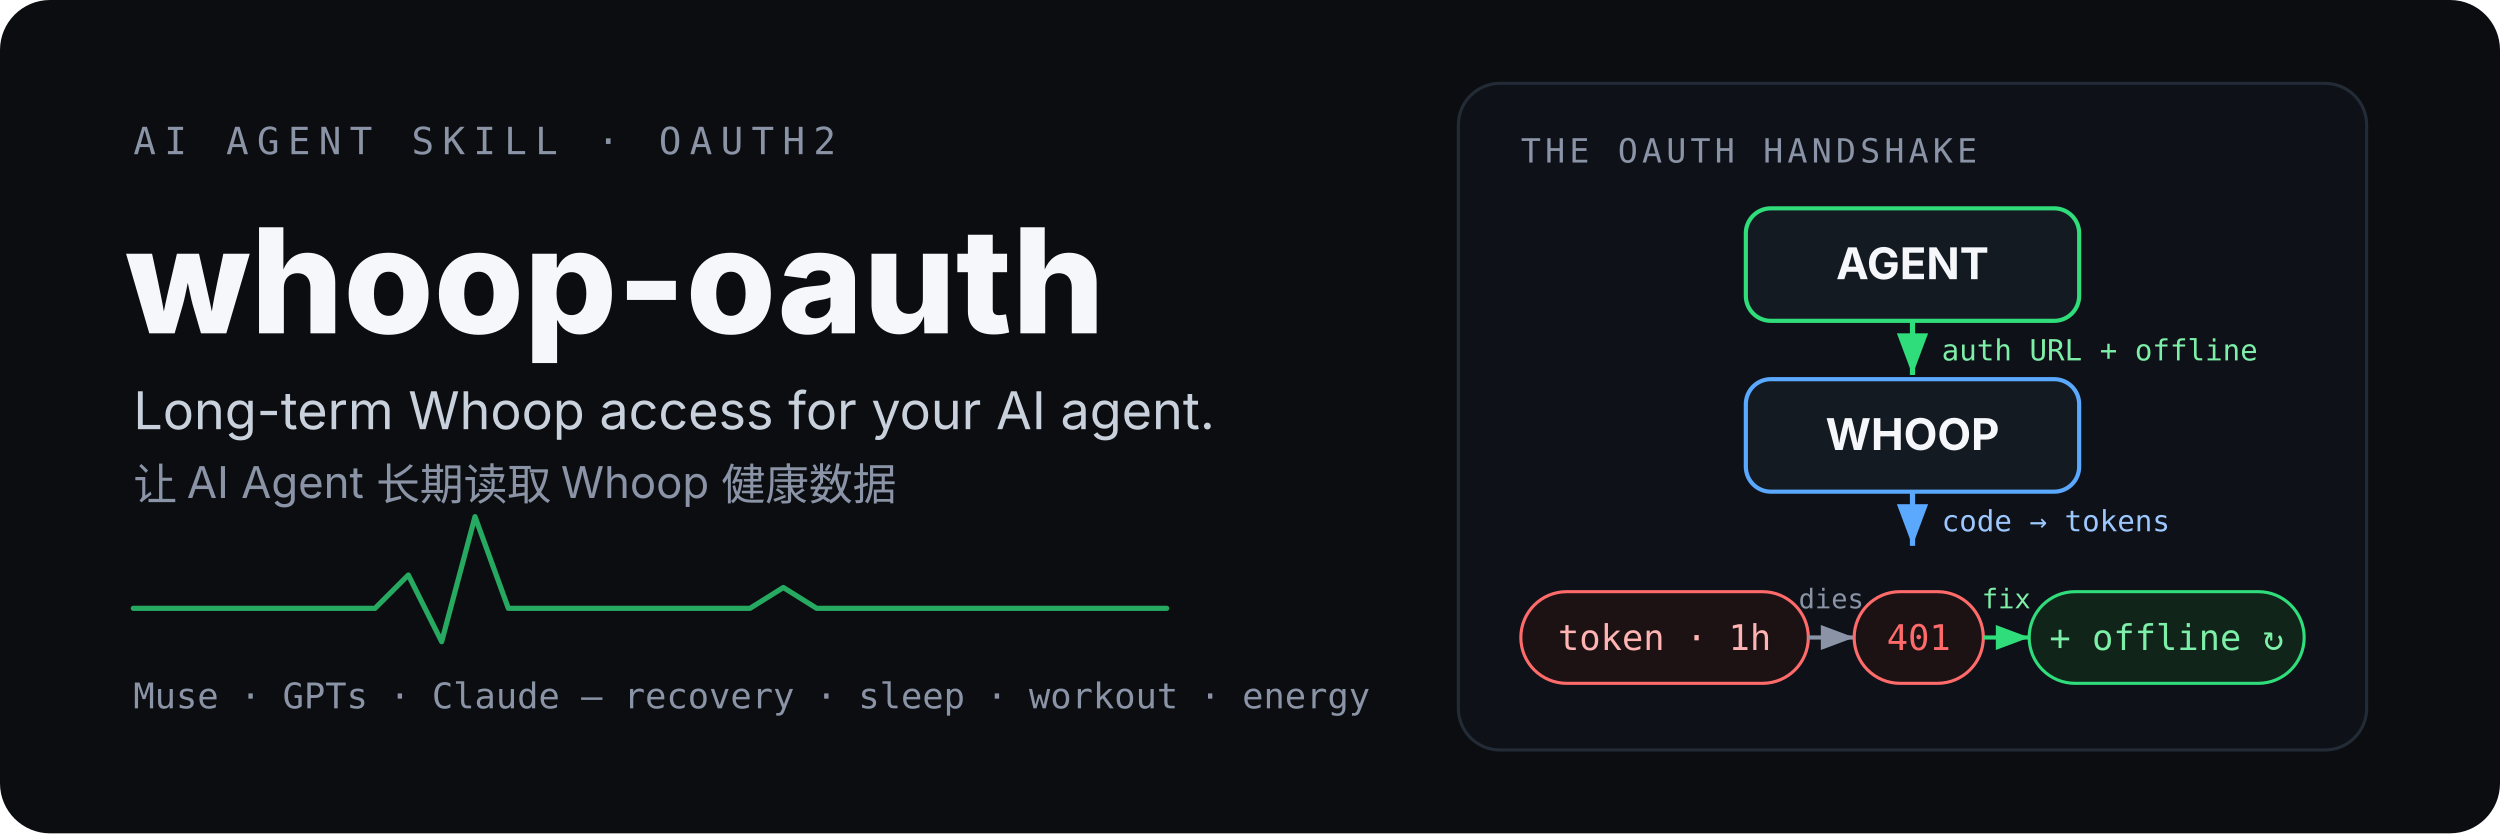
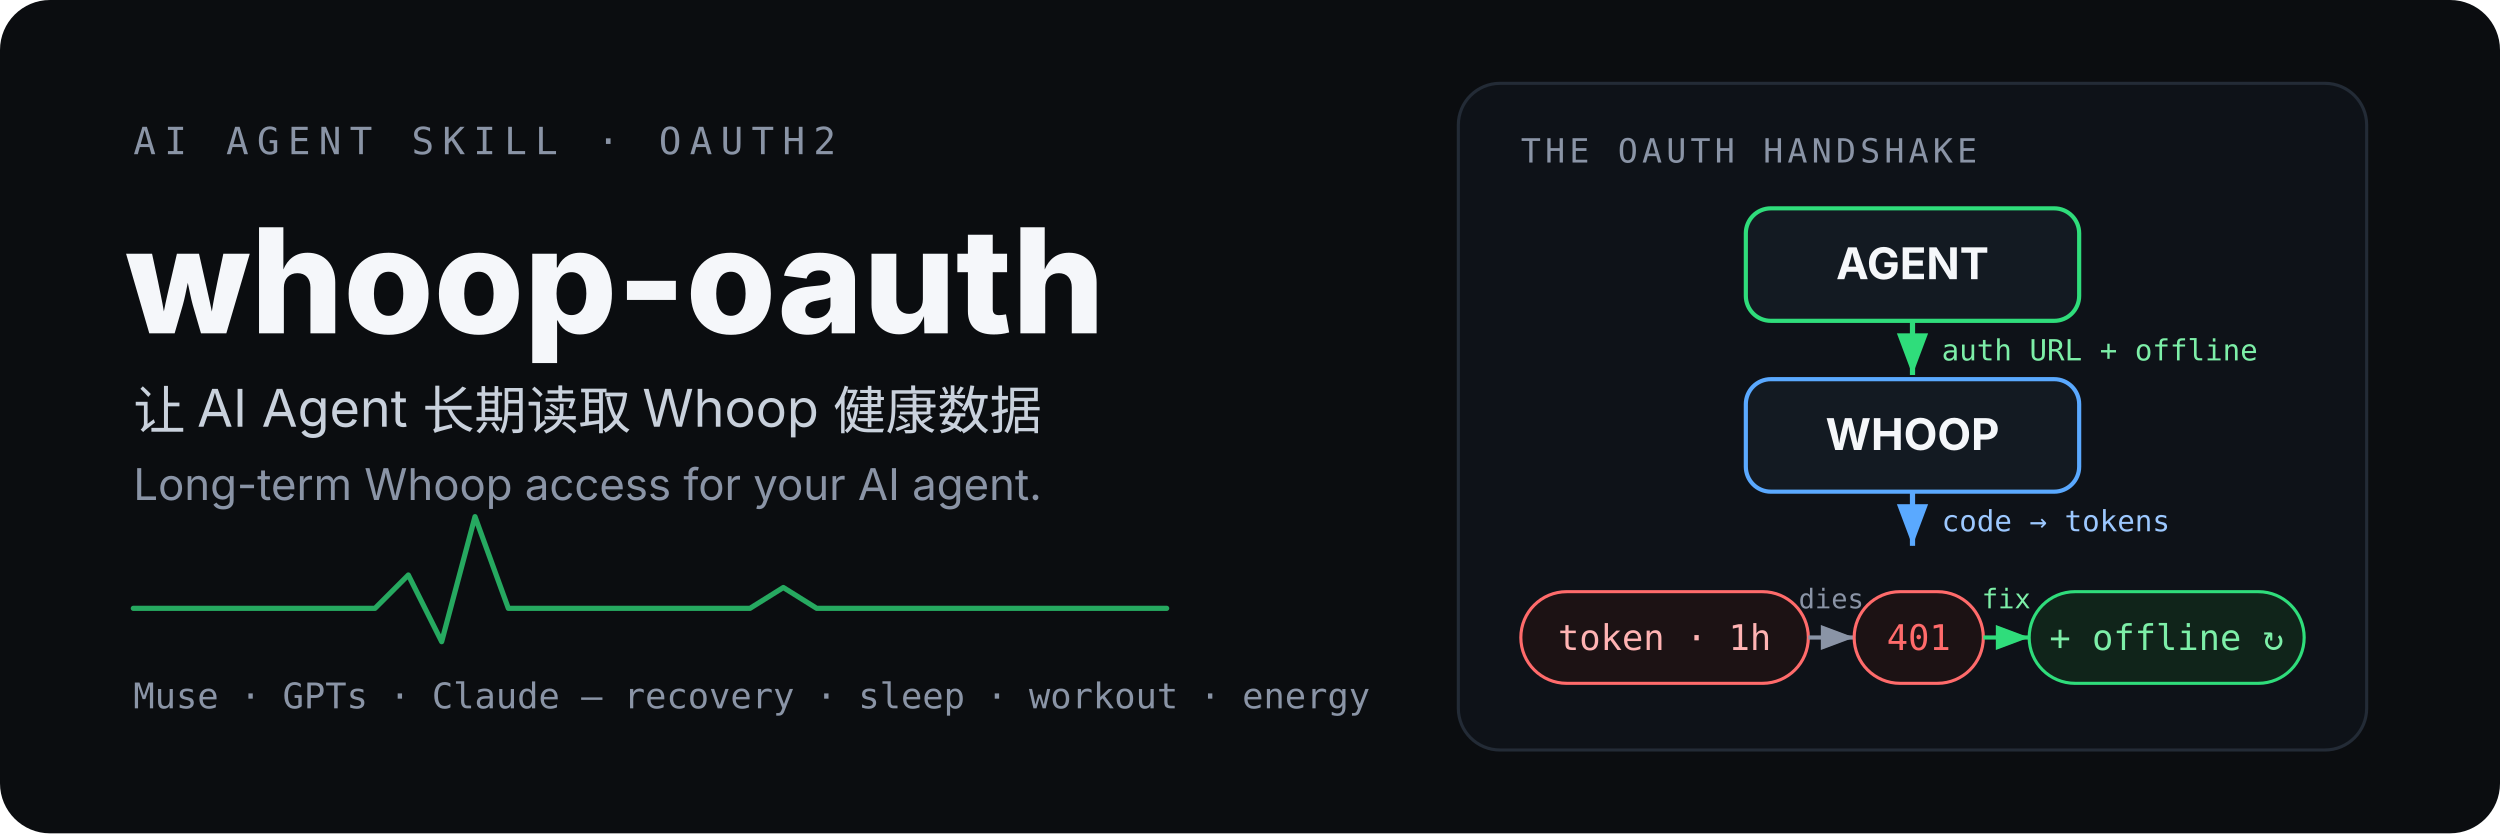
<svg xmlns="http://www.w3.org/2000/svg" width="1200" height="400" viewBox="0 0 1200 400" role="img" aria-labelledby="hero-title hero-desc">
  <defs>
    <marker id="arr-g" markerWidth="10" markerHeight="10" refX="8" refY="3" orient="auto">
      <path d="M0,0 L8,3 L0,6 Z" fill="#2FDD7B" />
    </marker>
    <marker id="arr-b" markerWidth="10" markerHeight="10" refX="8" refY="3" orient="auto">
      <path d="M0,0 L8,3 L0,6 Z" fill="#5AA9FF" />
    </marker>
    <marker id="arr-m" markerWidth="10" markerHeight="10" refX="8" refY="3" orient="auto">
      <path d="M0,0 L8,3 L0,6 Z" fill="#8A94A6" />
    </marker>
  </defs>
  <rect width="1200" height="400" rx="24" fill="#0B0D10" />
  <g id="title-block">
    <text x="64" y="74" font-family="ui-monospace, SFMono-Regular, Menlo, Consolas, monospace" font-size="18" letter-spacing="4" fill="#8A94A6">AI AGENT SKILL · OAUTH2</text>
    <text x="60" y="160" font-family="-apple-system, BlinkMacSystemFont, 'Segoe UI', 'PingFang SC', 'Microsoft YaHei', sans-serif" font-size="70" font-weight="800" fill="#F5F7FA">whoop-oauth</text>
-     <text x="64" y="206" font-family="-apple-system, BlinkMacSystemFont, 'Segoe UI', 'PingFang SC', 'Microsoft YaHei', sans-serif" font-size="25" fill="#C9D1DC">Long-term Whoop access for your AI agent.</text>
-     <text x="64" y="240" font-family="-apple-system, BlinkMacSystemFont, 'Segoe UI', 'PingFang SC', 'Microsoft YaHei', sans-serif" font-size="21" fill="#8A94A6">让 AI Agent 长期读取 Whoop 健康数据</text>
+     <text x="64" y="240" font-family="-apple-system, BlinkMacSystemFont, 'Segoe UI', 'PingFang SC', 'Microsoft YaHei', sans-serif" font-size="21" fill="#8A94A6">Long-term Whoop access for your AI agent.</text>
+     <text x="64" y="206" font-family="-apple-system, BlinkMacSystemFont, 'Segoe UI', 'PingFang SC', 'Microsoft YaHei', sans-serif" font-size="25" fill="#C9D1DC">让 AI Agent 长期读取 Whoop 健康数据</text>
    <path d="M64,292 L180,292 L196,276 L212,308 L228,248 L244,292 L360,292 L376,282 L392,292 L560,292" fill="none" stroke="#2FDD7B" stroke-width="2.5" stroke-linejoin="round" stroke-linecap="round" opacity="0.75" />
    <text x="64" y="340" font-family="ui-monospace, SFMono-Regular, Menlo, Consolas, monospace" font-size="17" fill="#8A94A6">Muse · GPTs · Claude — recovery · sleep · workout · energy</text>
  </g>
  <g id="handshake">
    <rect x="700" y="40" width="436" height="320" rx="20" fill="#0E1218" stroke="#232B36" stroke-width="1.5" />
    <text x="730" y="78" font-family="ui-monospace, SFMono-Regular, Menlo, Consolas, monospace" font-size="16" letter-spacing="2" fill="#8A94A6">THE OAUTH HANDSHAKE</text>
    <rect x="838" y="100" width="160" height="54" rx="12" fill="#131A22" stroke="#2FDD7B" stroke-width="2" />
    <text x="918" y="134" text-anchor="middle" font-family="-apple-system, BlinkMacSystemFont, 'Segoe UI', sans-serif" font-size="21" font-weight="700" fill="#F5F7FA">AGENT</text>
    <line x1="918" y1="154" x2="918" y2="180" stroke="#2FDD7B" stroke-width="2.5" marker-end="url(#arr-g)" />
    <text x="932" y="173" font-family="ui-monospace, SFMono-Regular, Menlo, Consolas, monospace" font-size="14" fill="#7DEFA8">auth URL + offline</text>
    <rect x="838" y="182" width="160" height="54" rx="12" fill="#131A22" stroke="#5AA9FF" stroke-width="2" />
    <text x="918" y="216" text-anchor="middle" font-family="-apple-system, BlinkMacSystemFont, 'Segoe UI', sans-serif" font-size="21" font-weight="700" fill="#F5F7FA">WHOOP</text>
    <line x1="918" y1="236" x2="918" y2="262" stroke="#5AA9FF" stroke-width="2.5" marker-end="url(#arr-b)" />
    <text x="932" y="255" font-family="ui-monospace, SFMono-Regular, Menlo, Consolas, monospace" font-size="14" fill="#9CC8FF">code → tokens</text>
    <rect x="730" y="284" width="138" height="44" rx="22" fill="#1C1214" stroke="#FF6B6B" stroke-width="1.5" />
    <text x="799" y="312" text-anchor="middle" font-family="ui-monospace, SFMono-Regular, Menlo, Consolas, monospace" font-size="17" fill="#FFB3B3">token · 1h</text>
    <line x1="868" y1="306" x2="890" y2="306" stroke="#8A94A6" stroke-width="2" marker-end="url(#arr-m)" />
    <text x="879" y="292" text-anchor="middle" font-family="ui-monospace, SFMono-Regular, Menlo, Consolas, monospace" font-size="13" fill="#8A94A6">dies</text>
    <rect x="890" y="284" width="62" height="44" rx="22" fill="#1C1214" stroke="#FF6B6B" stroke-width="1.5" />
    <text x="921" y="312" text-anchor="middle" font-family="ui-monospace, SFMono-Regular, Menlo, Consolas, monospace" font-size="17" fill="#FF6B6B">401</text>
    <line x1="952" y1="306" x2="974" y2="306" stroke="#2FDD7B" stroke-width="2" marker-end="url(#arr-g)" />
    <text x="963" y="292" text-anchor="middle" font-family="ui-monospace, SFMono-Regular, Menlo, Consolas, monospace" font-size="13" fill="#7DEFA8">fix</text>
    <rect x="974" y="284" width="132" height="44" rx="22" fill="#10241A" stroke="#2FDD7B" stroke-width="1.5" />
    <text x="1040" y="312" text-anchor="middle" font-family="ui-monospace, SFMono-Regular, Menlo, Consolas, monospace" font-size="17" fill="#7DEFA8">+ offline ↻</text>
  </g>
</svg>
